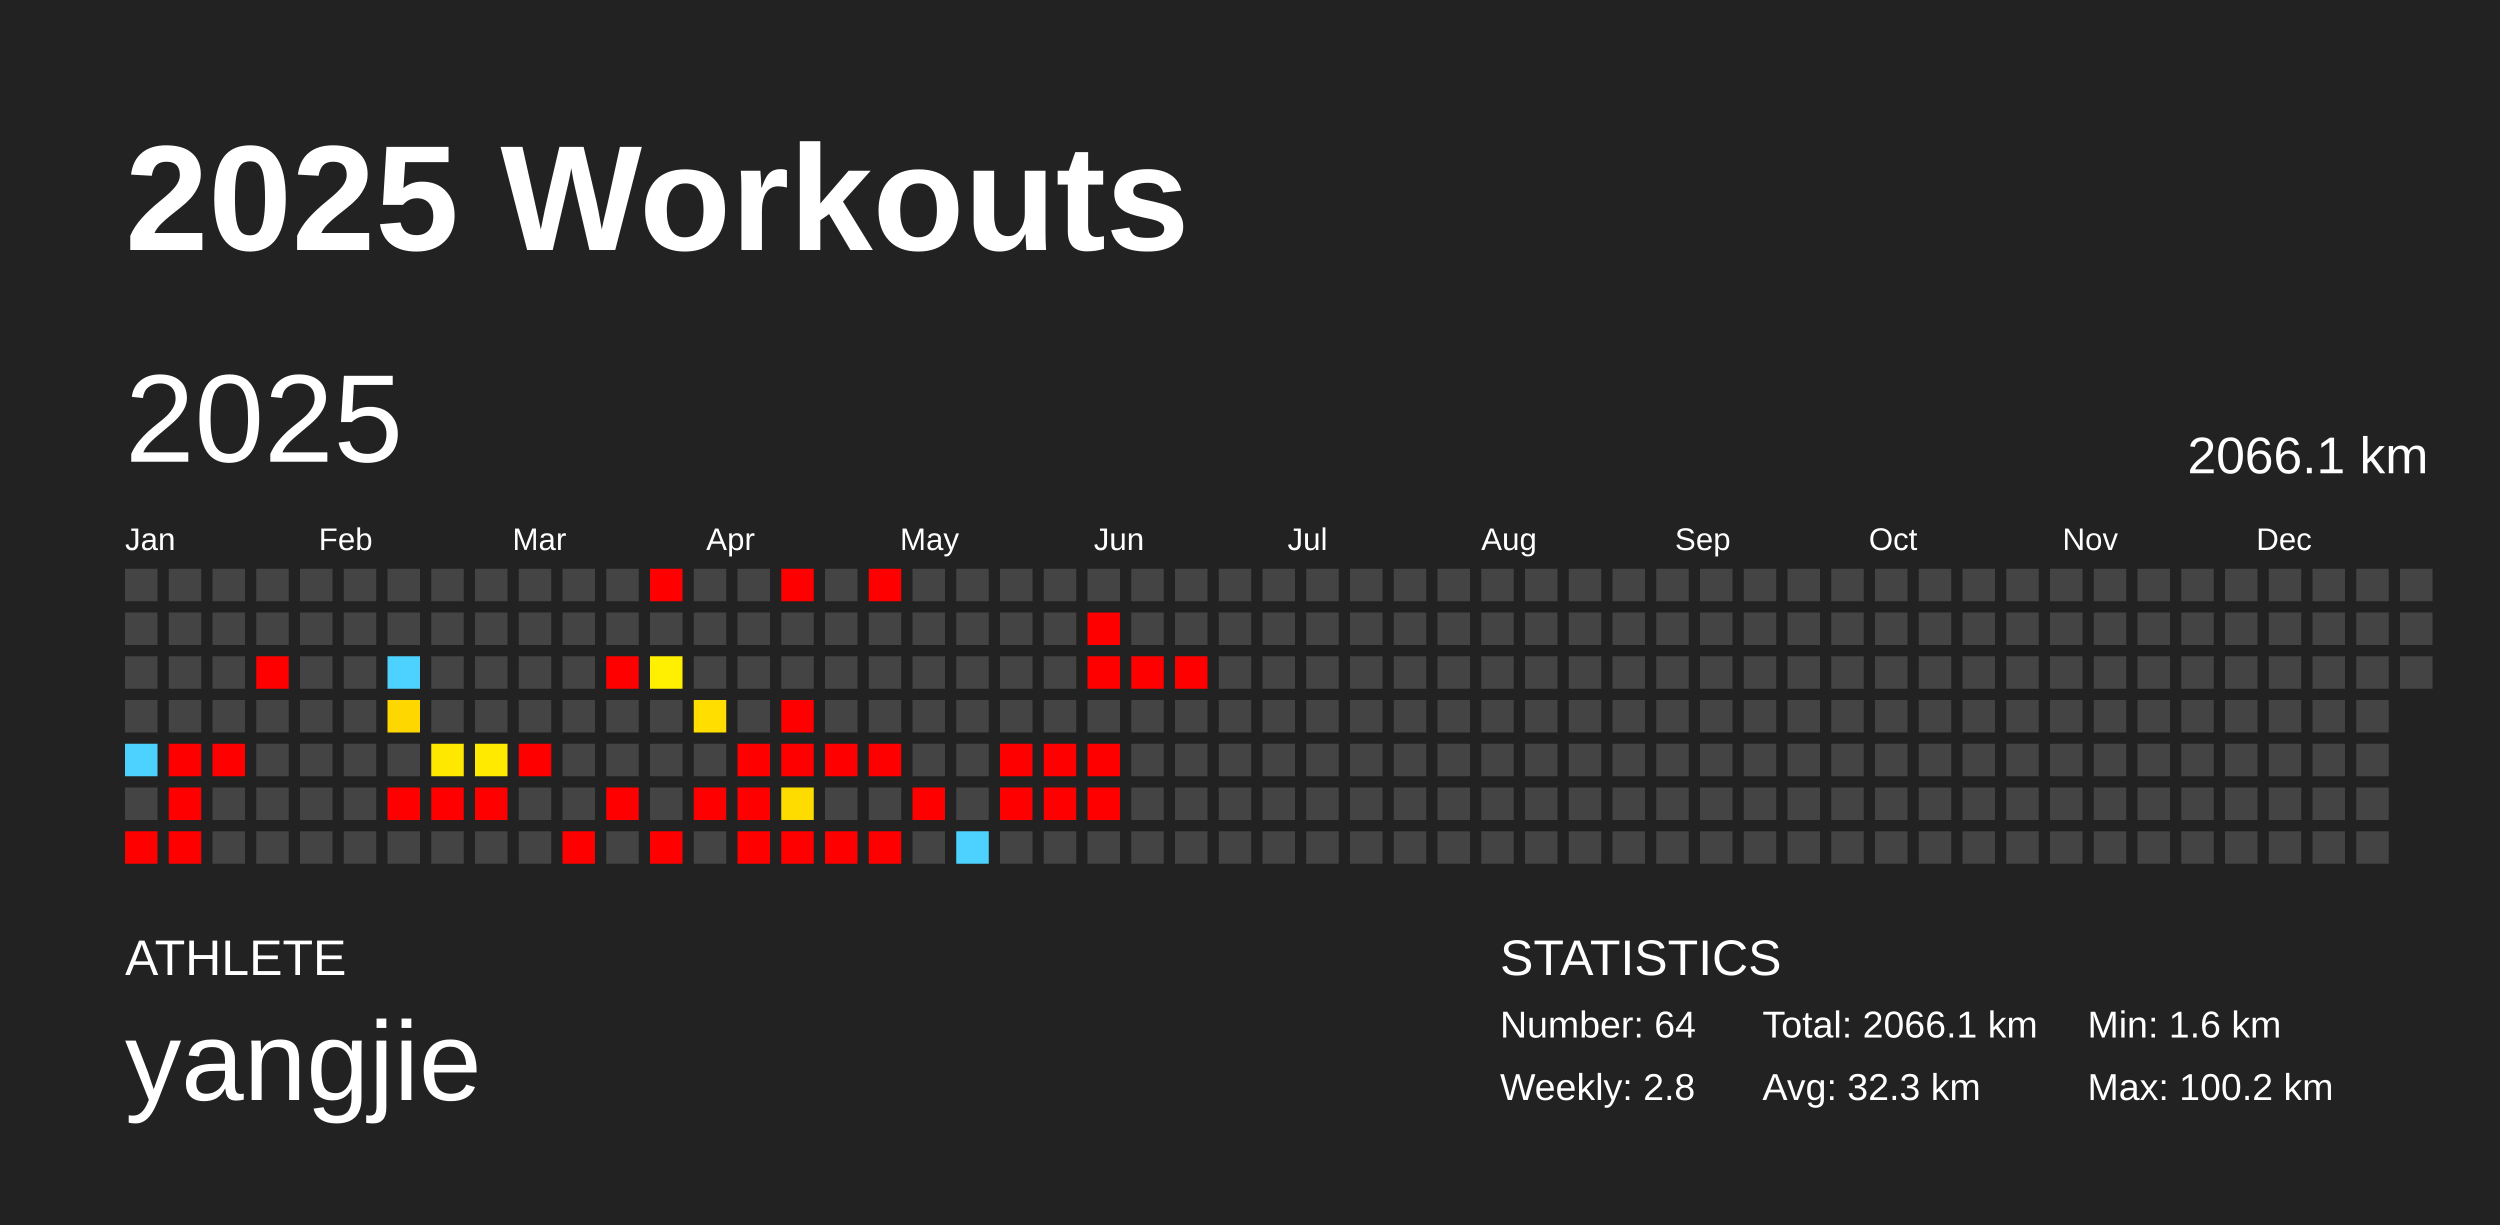
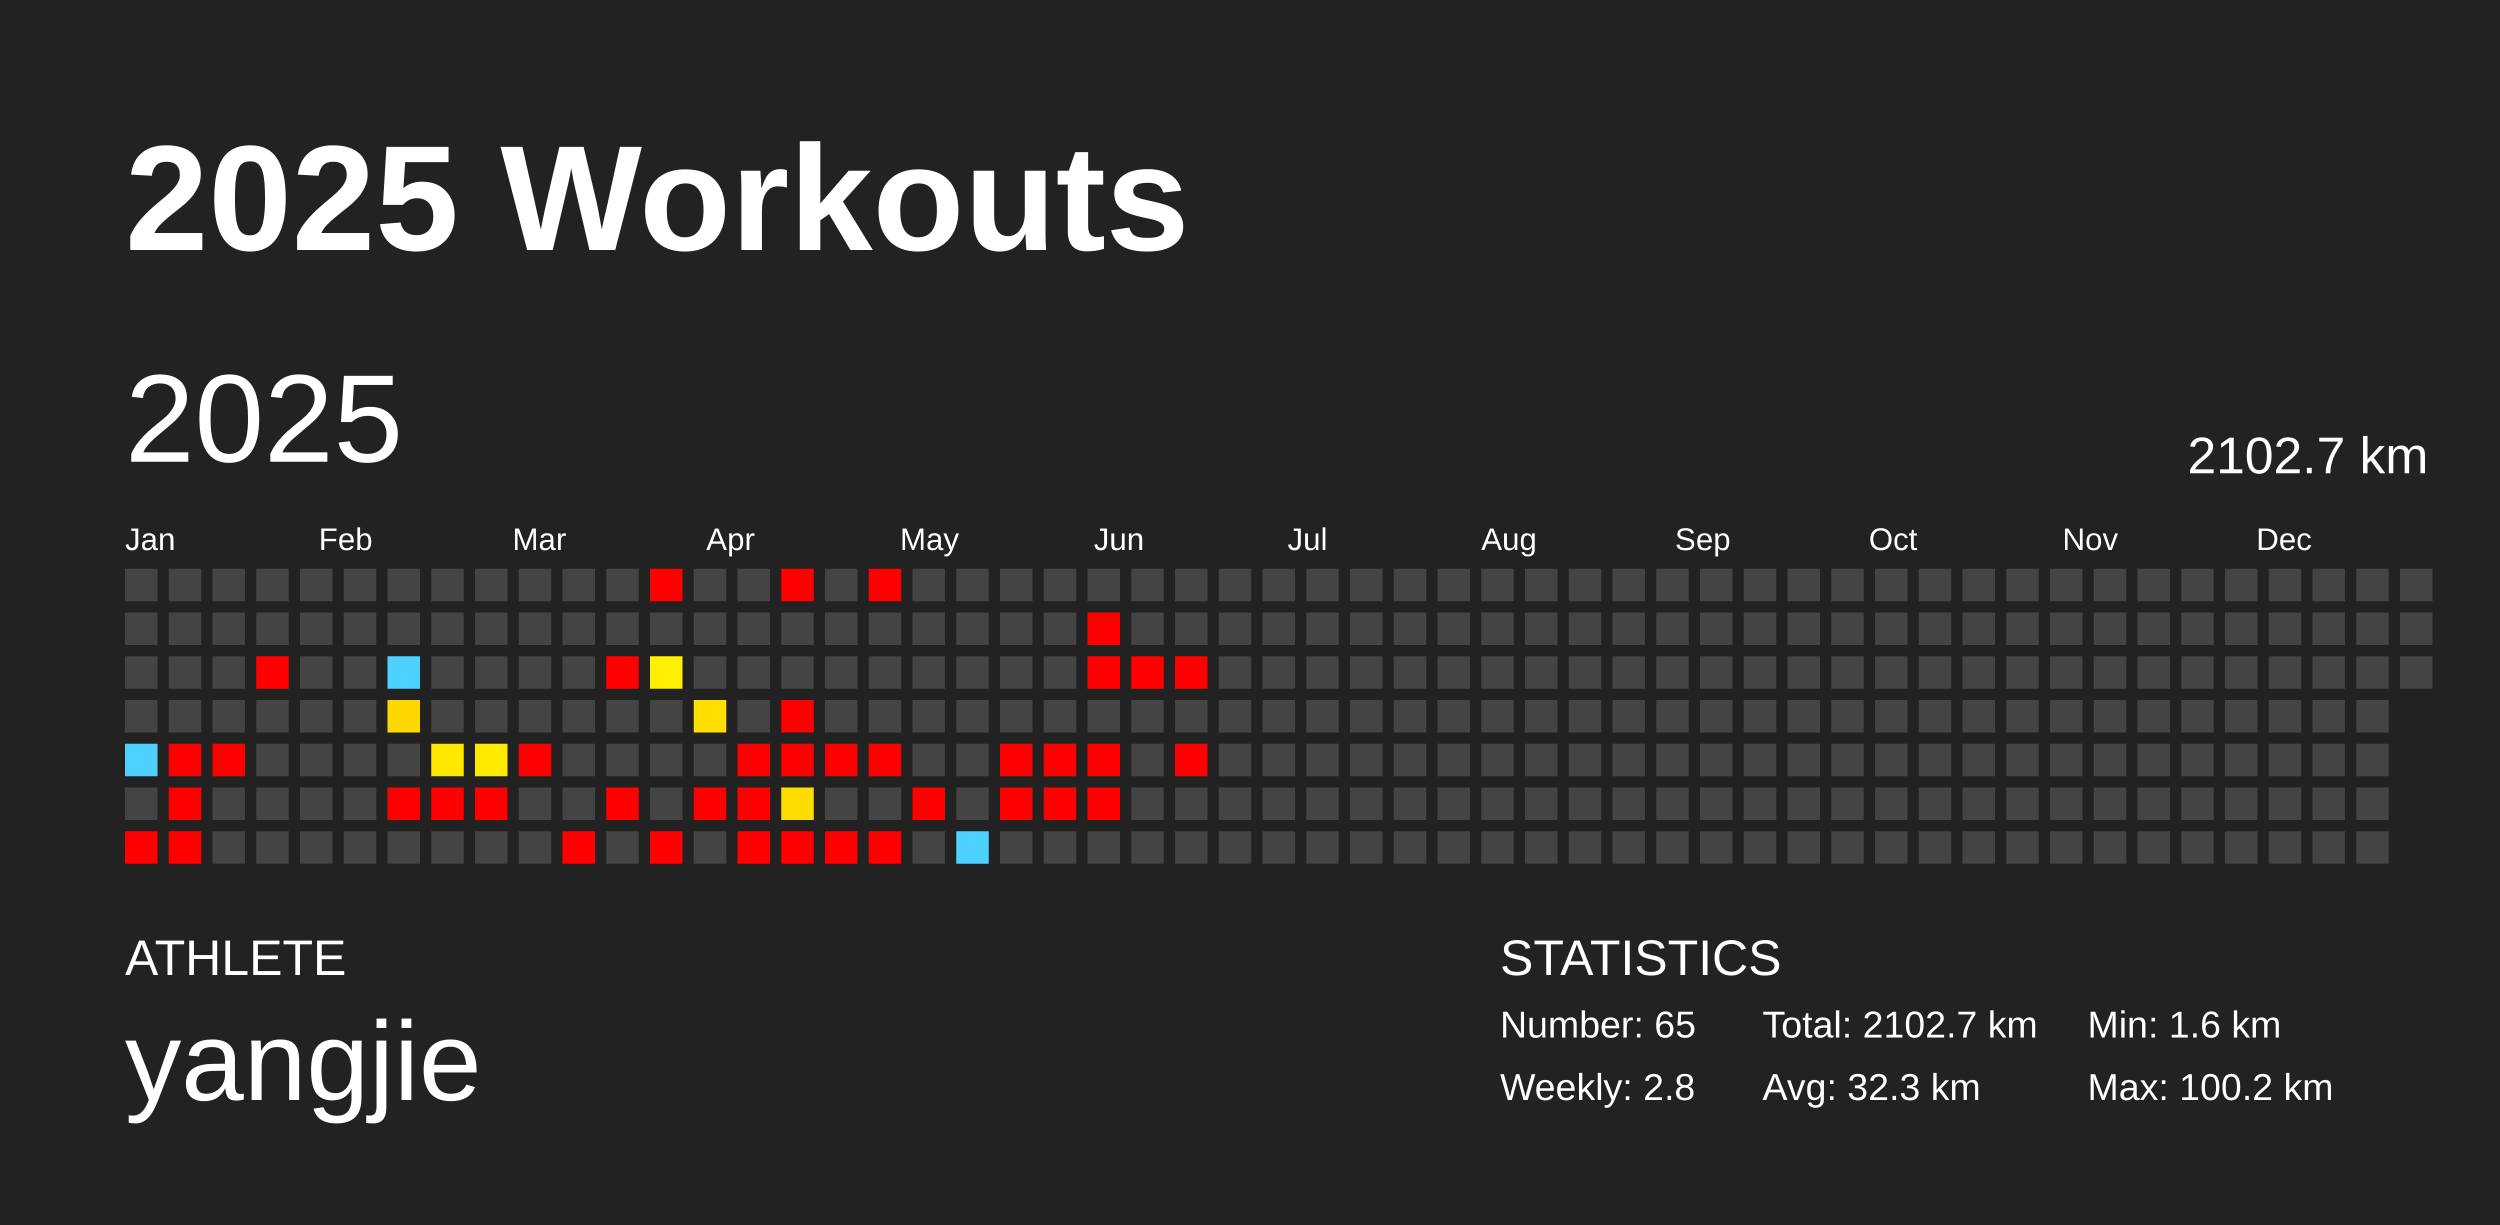
<svg xmlns="http://www.w3.org/2000/svg" baseProfile="full" height="98mm" version="1.1" viewBox="0,0,200,98" width="200mm">
  <defs />
  <rect fill="#222222" height="98" width="200" x="0" y="0" />
  <text fill="#FFFFFF" style="font-size:12px; font-family:Arial; font-weight:bold;" x="10" y="20">2025 Workouts</text>
  <text fill="#FFFFFF" style="font-size:4px; font-family:Arial" x="10" y="78">ATHLETE</text>
  <text fill="#FFFFFF" style="font-size:9px; font-family:Arial" x="10" y="88">yangjie</text>
  <text fill="#FFFFFF" style="font-size:4px; font-family:Arial" x="120" y="78">STATISTICS</text>
-   <text fill="#FFFFFF" style="font-size:3px; font-family:Arial" x="120" y="83">Number: 64</text>
+   <text fill="#FFFFFF" style="font-size:3px; font-family:Arial" x="120" y="83">Number: 65</text>
  <text fill="#FFFFFF" style="font-size:3px; font-family:Arial" x="120" y="88">Weekly: 2.8</text>
-   <text fill="#FFFFFF" style="font-size:3px; font-family:Arial" x="141" y="83">Total: 2066.1 km</text>
+   <text fill="#FFFFFF" style="font-size:3px; font-family:Arial" x="141" y="83">Total: 2102.7 km</text>
  <text fill="#FFFFFF" style="font-size:3px; font-family:Arial" x="141" y="88">Avg: 32.3 km</text>
  <text fill="#FFFFFF" style="font-size:3px; font-family:Arial" x="167" y="83">Min: 1.6 km</text>
  <text fill="#FFFFFF" style="font-size:3px; font-family:Arial" x="167" y="88">Max: 100.2 km</text>
  <text dominant-baseline="hanging" fill="#FFFFFF" style="font-size:10.0px; font-family:Arial;" x="10" y="30">2025</text>
-   <text dominant-baseline="hanging" fill="#FFFFFF" style="font-size:4.125px; font-family:Arial;" x="175" y="35">2066.1 km</text>
+   <text dominant-baseline="hanging" fill="#FFFFFF" style="font-size:4.125px; font-family:Arial;" x="175" y="35">2102.7 km</text>
  <text fill="#FFFFFF" style="font-size:2.5px; font-family:Arial" x="10.0" y="44">Jan</text>
  <text fill="#FFFFFF" style="font-size:2.5px; font-family:Arial" x="25.5" y="44">Feb</text>
  <text fill="#FFFFFF" style="font-size:2.5px; font-family:Arial" x="41.0" y="44">Mar</text>
  <text fill="#FFFFFF" style="font-size:2.5px; font-family:Arial" x="56.5" y="44">Apr</text>
  <text fill="#FFFFFF" style="font-size:2.5px; font-family:Arial" x="72.0" y="44">May</text>
  <text fill="#FFFFFF" style="font-size:2.5px; font-family:Arial" x="87.5" y="44">Jun</text>
  <text fill="#FFFFFF" style="font-size:2.5px; font-family:Arial" x="103.0" y="44">Jul</text>
  <text fill="#FFFFFF" style="font-size:2.5px; font-family:Arial" x="118.5" y="44">Aug</text>
  <text fill="#FFFFFF" style="font-size:2.5px; font-family:Arial" x="134.0" y="44">Sep</text>
  <text fill="#FFFFFF" style="font-size:2.5px; font-family:Arial" x="149.5" y="44">Oct</text>
  <text fill="#FFFFFF" style="font-size:2.5px; font-family:Arial" x="165.0" y="44">Nov</text>
  <text fill="#FFFFFF" style="font-size:2.5px; font-family:Arial" x="180.5" y="44">Dec</text>
  <rect fill="#444444" height="2.6" width="2.6" x="10.0" y="45.5" />
  <rect fill="#444444" height="2.6" width="2.6" x="10.0" y="49.0" />
  <rect fill="#444444" height="2.6" width="2.6" x="10.0" y="52.5" />
  <rect fill="#444444" height="2.6" width="2.6" x="10.0" y="56.0" />
  <rect fill="#4dd2ff" height="2.6" width="2.6" x="10.0" y="59.5" />
  <rect fill="#444444" height="2.6" width="2.6" x="10.0" y="63.0" />
  <rect fill="red" height="2.6" width="2.6" x="10.0" y="66.5" />
  <rect fill="#444444" height="2.6" width="2.6" x="13.5" y="45.5" />
  <rect fill="#444444" height="2.6" width="2.6" x="13.5" y="49.0" />
  <rect fill="#444444" height="2.6" width="2.6" x="13.5" y="52.5" />
  <rect fill="#444444" height="2.6" width="2.6" x="13.5" y="56.0" />
  <rect fill="red" height="2.6" width="2.6" x="13.5" y="59.5" />
  <rect fill="red" height="2.6" width="2.6" x="13.5" y="63.0" />
  <rect fill="red" height="2.6" width="2.6" x="13.5" y="66.5" />
  <rect fill="#444444" height="2.6" width="2.6" x="17.0" y="45.5" />
  <rect fill="#444444" height="2.6" width="2.6" x="17.0" y="49.0" />
  <rect fill="#444444" height="2.6" width="2.6" x="17.0" y="52.5" />
  <rect fill="#444444" height="2.6" width="2.6" x="17.0" y="56.0" />
  <rect fill="red" height="2.6" width="2.6" x="17.0" y="59.5" />
  <rect fill="#444444" height="2.6" width="2.6" x="17.0" y="63.0" />
  <rect fill="#444444" height="2.6" width="2.6" x="17.0" y="66.5" />
  <rect fill="#444444" height="2.6" width="2.6" x="20.5" y="45.5" />
  <rect fill="#444444" height="2.6" width="2.6" x="20.5" y="49.0" />
  <rect fill="red" height="2.6" width="2.6" x="20.5" y="52.5" />
  <rect fill="#444444" height="2.6" width="2.6" x="20.5" y="56.0" />
  <rect fill="#444444" height="2.6" width="2.6" x="20.5" y="59.5" />
  <rect fill="#444444" height="2.6" width="2.6" x="20.5" y="63.0" />
  <rect fill="#444444" height="2.6" width="2.6" x="20.5" y="66.5" />
  <rect fill="#444444" height="2.6" width="2.6" x="24.0" y="45.5" />
  <rect fill="#444444" height="2.6" width="2.6" x="24.0" y="49.0" />
  <rect fill="#444444" height="2.6" width="2.6" x="24.0" y="52.5" />
  <rect fill="#444444" height="2.6" width="2.6" x="24.0" y="56.0" />
  <rect fill="#444444" height="2.6" width="2.6" x="24.0" y="59.5" />
  <rect fill="#444444" height="2.6" width="2.6" x="24.0" y="63.0" />
  <rect fill="#444444" height="2.6" width="2.6" x="24.0" y="66.5" />
  <rect fill="#444444" height="2.6" width="2.6" x="27.5" y="45.5" />
  <rect fill="#444444" height="2.6" width="2.6" x="27.5" y="49.0" />
  <rect fill="#444444" height="2.6" width="2.6" x="27.5" y="52.5" />
  <rect fill="#444444" height="2.6" width="2.6" x="27.5" y="56.0" />
  <rect fill="#444444" height="2.6" width="2.6" x="27.5" y="59.5" />
  <rect fill="#444444" height="2.6" width="2.6" x="27.5" y="63.0" />
  <rect fill="#444444" height="2.6" width="2.6" x="27.5" y="66.5" />
  <rect fill="#444444" height="2.6" width="2.6" x="31.0" y="45.5" />
  <rect fill="#444444" height="2.6" width="2.6" x="31.0" y="49.0" />
  <rect fill="#4dd2ff" height="2.6" width="2.6" x="31.0" y="52.5" />
  <rect fill="#ffd700" height="2.6" width="2.6" x="31.0" y="56.0" />
  <rect fill="#444444" height="2.6" width="2.6" x="31.0" y="59.5" />
  <rect fill="red" height="2.6" width="2.6" x="31.0" y="63.0" />
  <rect fill="#444444" height="2.6" width="2.6" x="31.0" y="66.5" />
  <rect fill="#444444" height="2.6" width="2.6" x="34.5" y="45.5" />
  <rect fill="#444444" height="2.6" width="2.6" x="34.5" y="49.0" />
  <rect fill="#444444" height="2.6" width="2.6" x="34.5" y="52.5" />
  <rect fill="#444444" height="2.6" width="2.6" x="34.5" y="56.0" />
  <rect fill="#ffe800" height="2.6" width="2.6" x="34.5" y="59.5" />
  <rect fill="red" height="2.6" width="2.6" x="34.5" y="63.0" />
  <rect fill="#444444" height="2.6" width="2.6" x="34.5" y="66.5" />
  <rect fill="#444444" height="2.6" width="2.6" x="38.0" y="45.5" />
  <rect fill="#444444" height="2.6" width="2.6" x="38.0" y="49.0" />
  <rect fill="#444444" height="2.6" width="2.6" x="38.0" y="52.5" />
  <rect fill="#444444" height="2.6" width="2.6" x="38.0" y="56.0" />
  <rect fill="#ffea00" height="2.6" width="2.6" x="38.0" y="59.5" />
  <rect fill="red" height="2.6" width="2.6" x="38.0" y="63.0" />
  <rect fill="#444444" height="2.6" width="2.6" x="38.0" y="66.5" />
  <rect fill="#444444" height="2.6" width="2.6" x="41.5" y="45.5" />
  <rect fill="#444444" height="2.6" width="2.6" x="41.5" y="49.0" />
  <rect fill="#444444" height="2.6" width="2.6" x="41.5" y="52.5" />
  <rect fill="#444444" height="2.6" width="2.6" x="41.5" y="56.0" />
  <rect fill="red" height="2.6" width="2.6" x="41.5" y="59.5" />
  <rect fill="#444444" height="2.6" width="2.6" x="41.5" y="63.0" />
  <rect fill="#444444" height="2.6" width="2.6" x="41.5" y="66.5" />
  <rect fill="#444444" height="2.6" width="2.6" x="45.0" y="45.5" />
  <rect fill="#444444" height="2.6" width="2.6" x="45.0" y="49.0" />
  <rect fill="#444444" height="2.6" width="2.6" x="45.0" y="52.5" />
  <rect fill="#444444" height="2.6" width="2.6" x="45.0" y="56.0" />
  <rect fill="#444444" height="2.6" width="2.6" x="45.0" y="59.5" />
  <rect fill="#444444" height="2.6" width="2.6" x="45.0" y="63.0" />
  <rect fill="red" height="2.6" width="2.6" x="45.0" y="66.5" />
  <rect fill="#444444" height="2.6" width="2.6" x="48.5" y="45.5" />
  <rect fill="#444444" height="2.6" width="2.6" x="48.5" y="49.0" />
  <rect fill="red" height="2.6" width="2.6" x="48.5" y="52.5" />
  <rect fill="#444444" height="2.6" width="2.6" x="48.5" y="56.0" />
  <rect fill="#444444" height="2.6" width="2.6" x="48.5" y="59.5" />
  <rect fill="red" height="2.6" width="2.6" x="48.5" y="63.0" />
  <rect fill="#444444" height="2.6" width="2.6" x="48.5" y="66.5" />
  <rect fill="red" height="2.6" width="2.6" x="52.0" y="45.5" />
  <rect fill="#444444" height="2.6" width="2.6" x="52.0" y="49.0" />
  <rect fill="#ffef00" height="2.6" width="2.6" x="52.0" y="52.5" />
  <rect fill="#444444" height="2.6" width="2.6" x="52.0" y="56.0" />
  <rect fill="#444444" height="2.6" width="2.6" x="52.0" y="59.5" />
  <rect fill="#444444" height="2.6" width="2.6" x="52.0" y="63.0" />
  <rect fill="red" height="2.6" width="2.6" x="52.0" y="66.5" />
  <rect fill="#444444" height="2.6" width="2.6" x="55.5" y="45.5" />
  <rect fill="#444444" height="2.6" width="2.6" x="55.5" y="49.0" />
  <rect fill="#444444" height="2.6" width="2.6" x="55.5" y="52.5" />
  <rect fill="#ffde00" height="2.6" width="2.6" x="55.5" y="56.0" />
  <rect fill="#444444" height="2.6" width="2.6" x="55.5" y="59.5" />
  <rect fill="red" height="2.6" width="2.6" x="55.5" y="63.0" />
  <rect fill="#444444" height="2.6" width="2.6" x="55.5" y="66.5" />
  <rect fill="#444444" height="2.6" width="2.6" x="59.0" y="45.5" />
  <rect fill="#444444" height="2.6" width="2.6" x="59.0" y="49.0" />
  <rect fill="#444444" height="2.6" width="2.6" x="59.0" y="52.5" />
  <rect fill="#444444" height="2.6" width="2.6" x="59.0" y="56.0" />
  <rect fill="red" height="2.6" width="2.6" x="59.0" y="59.5" />
  <rect fill="red" height="2.6" width="2.6" x="59.0" y="63.0" />
  <rect fill="red" height="2.6" width="2.6" x="59.0" y="66.5" />
  <rect fill="red" height="2.6" width="2.6" x="62.5" y="45.5" />
  <rect fill="#444444" height="2.6" width="2.6" x="62.5" y="49.0" />
  <rect fill="#444444" height="2.6" width="2.6" x="62.5" y="52.5" />
  <rect fill="red" height="2.6" width="2.6" x="62.5" y="56.0" />
  <rect fill="red" height="2.6" width="2.6" x="62.5" y="59.5" />
  <rect fill="#ffdc00" height="2.6" width="2.6" x="62.5" y="63.0" />
  <rect fill="red" height="2.6" width="2.6" x="62.5" y="66.5" />
  <rect fill="#444444" height="2.6" width="2.6" x="66.0" y="45.5" />
  <rect fill="#444444" height="2.6" width="2.6" x="66.0" y="49.0" />
  <rect fill="#444444" height="2.6" width="2.6" x="66.0" y="52.5" />
  <rect fill="#444444" height="2.6" width="2.6" x="66.0" y="56.0" />
  <rect fill="red" height="2.6" width="2.6" x="66.0" y="59.5" />
  <rect fill="#444444" height="2.6" width="2.6" x="66.0" y="63.0" />
  <rect fill="red" height="2.6" width="2.6" x="66.0" y="66.5" />
  <rect fill="red" height="2.6" width="2.6" x="69.5" y="45.5" />
  <rect fill="#444444" height="2.6" width="2.6" x="69.5" y="49.0" />
  <rect fill="#444444" height="2.6" width="2.6" x="69.5" y="52.5" />
  <rect fill="#444444" height="2.6" width="2.6" x="69.5" y="56.0" />
  <rect fill="red" height="2.6" width="2.6" x="69.5" y="59.5" />
  <rect fill="#444444" height="2.6" width="2.6" x="69.5" y="63.0" />
  <rect fill="red" height="2.6" width="2.6" x="69.5" y="66.5" />
  <rect fill="#444444" height="2.6" width="2.6" x="73.0" y="45.5" />
  <rect fill="#444444" height="2.6" width="2.6" x="73.0" y="49.0" />
  <rect fill="#444444" height="2.6" width="2.6" x="73.0" y="52.5" />
  <rect fill="#444444" height="2.6" width="2.6" x="73.0" y="56.0" />
  <rect fill="#444444" height="2.6" width="2.6" x="73.0" y="59.5" />
  <rect fill="red" height="2.6" width="2.6" x="73.0" y="63.0" />
  <rect fill="#444444" height="2.6" width="2.6" x="73.0" y="66.5" />
  <rect fill="#444444" height="2.6" width="2.6" x="76.5" y="45.5" />
  <rect fill="#444444" height="2.6" width="2.6" x="76.5" y="49.0" />
  <rect fill="#444444" height="2.6" width="2.6" x="76.5" y="52.5" />
  <rect fill="#444444" height="2.6" width="2.6" x="76.5" y="56.0" />
  <rect fill="#444444" height="2.6" width="2.6" x="76.5" y="59.5" />
  <rect fill="#444444" height="2.6" width="2.6" x="76.5" y="63.0" />
  <rect fill="#4dd2ff" height="2.6" width="2.6" x="76.5" y="66.5" />
  <rect fill="#444444" height="2.6" width="2.6" x="80.0" y="45.5" />
  <rect fill="#444444" height="2.6" width="2.6" x="80.0" y="49.0" />
  <rect fill="#444444" height="2.6" width="2.6" x="80.0" y="52.5" />
  <rect fill="#444444" height="2.6" width="2.6" x="80.0" y="56.0" />
  <rect fill="red" height="2.6" width="2.6" x="80.0" y="59.5" />
  <rect fill="red" height="2.6" width="2.6" x="80.0" y="63.0" />
  <rect fill="#444444" height="2.6" width="2.6" x="80.0" y="66.5" />
  <rect fill="#444444" height="2.6" width="2.6" x="83.5" y="45.5" />
  <rect fill="#444444" height="2.6" width="2.6" x="83.5" y="49.0" />
  <rect fill="#444444" height="2.6" width="2.6" x="83.5" y="52.5" />
  <rect fill="#444444" height="2.6" width="2.6" x="83.5" y="56.0" />
  <rect fill="red" height="2.6" width="2.6" x="83.5" y="59.5" />
  <rect fill="red" height="2.6" width="2.6" x="83.5" y="63.0" />
  <rect fill="#444444" height="2.6" width="2.6" x="83.5" y="66.5" />
  <rect fill="#444444" height="2.6" width="2.6" x="87.0" y="45.5" />
  <rect fill="red" height="2.6" width="2.6" x="87.0" y="49.0" />
  <rect fill="red" height="2.6" width="2.6" x="87.0" y="52.5" />
  <rect fill="#444444" height="2.6" width="2.6" x="87.0" y="56.0" />
  <rect fill="red" height="2.6" width="2.6" x="87.0" y="59.5" />
  <rect fill="red" height="2.6" width="2.6" x="87.0" y="63.0" />
  <rect fill="#444444" height="2.6" width="2.6" x="87.0" y="66.5" />
  <rect fill="#444444" height="2.6" width="2.6" x="90.5" y="45.5" />
  <rect fill="#444444" height="2.6" width="2.6" x="90.5" y="49.0" />
  <rect fill="red" height="2.6" width="2.6" x="90.5" y="52.5" />
  <rect fill="#444444" height="2.6" width="2.6" x="90.5" y="56.0" />
  <rect fill="#444444" height="2.6" width="2.6" x="90.5" y="59.5" />
  <rect fill="#444444" height="2.6" width="2.6" x="90.5" y="63.0" />
  <rect fill="#444444" height="2.6" width="2.6" x="90.5" y="66.5" />
  <rect fill="#444444" height="2.6" width="2.6" x="94.0" y="45.5" />
  <rect fill="#444444" height="2.6" width="2.6" x="94.0" y="49.0" />
  <rect fill="red" height="2.6" width="2.6" x="94.0" y="52.5" />
  <rect fill="#444444" height="2.6" width="2.6" x="94.0" y="56.0" />
-   <rect fill="#444444" height="2.6" width="2.6" x="94.0" y="59.5" />
+   <rect fill="red" height="2.6" width="2.6" x="94.0" y="59.5" />
  <rect fill="#444444" height="2.6" width="2.6" x="94.0" y="63.0" />
  <rect fill="#444444" height="2.6" width="2.6" x="94.0" y="66.5" />
  <rect fill="#444444" height="2.6" width="2.6" x="97.5" y="45.5" />
  <rect fill="#444444" height="2.6" width="2.6" x="97.5" y="49.0" />
  <rect fill="#444444" height="2.6" width="2.6" x="97.5" y="52.5" />
  <rect fill="#444444" height="2.6" width="2.6" x="97.5" y="56.0" />
  <rect fill="#444444" height="2.6" width="2.6" x="97.5" y="59.5" />
  <rect fill="#444444" height="2.6" width="2.6" x="97.5" y="63.0" />
  <rect fill="#444444" height="2.6" width="2.6" x="97.5" y="66.5" />
  <rect fill="#444444" height="2.6" width="2.6" x="101.0" y="45.5" />
  <rect fill="#444444" height="2.6" width="2.6" x="101.0" y="49.0" />
  <rect fill="#444444" height="2.6" width="2.6" x="101.0" y="52.5" />
  <rect fill="#444444" height="2.6" width="2.6" x="101.0" y="56.0" />
  <rect fill="#444444" height="2.6" width="2.6" x="101.0" y="59.5" />
  <rect fill="#444444" height="2.6" width="2.6" x="101.0" y="63.0" />
  <rect fill="#444444" height="2.6" width="2.6" x="101.0" y="66.5" />
  <rect fill="#444444" height="2.6" width="2.6" x="104.5" y="45.5" />
  <rect fill="#444444" height="2.6" width="2.6" x="104.5" y="49.0" />
  <rect fill="#444444" height="2.6" width="2.6" x="104.5" y="52.5" />
  <rect fill="#444444" height="2.6" width="2.6" x="104.5" y="56.0" />
  <rect fill="#444444" height="2.6" width="2.6" x="104.5" y="59.5" />
  <rect fill="#444444" height="2.6" width="2.6" x="104.5" y="63.0" />
  <rect fill="#444444" height="2.6" width="2.6" x="104.5" y="66.5" />
  <rect fill="#444444" height="2.6" width="2.6" x="108.0" y="45.5" />
  <rect fill="#444444" height="2.6" width="2.6" x="108.0" y="49.0" />
  <rect fill="#444444" height="2.6" width="2.6" x="108.0" y="52.5" />
  <rect fill="#444444" height="2.6" width="2.6" x="108.0" y="56.0" />
  <rect fill="#444444" height="2.6" width="2.6" x="108.0" y="59.5" />
  <rect fill="#444444" height="2.6" width="2.6" x="108.0" y="63.0" />
  <rect fill="#444444" height="2.6" width="2.6" x="108.0" y="66.5" />
  <rect fill="#444444" height="2.6" width="2.6" x="111.5" y="45.5" />
  <rect fill="#444444" height="2.6" width="2.6" x="111.5" y="49.0" />
  <rect fill="#444444" height="2.6" width="2.6" x="111.5" y="52.5" />
  <rect fill="#444444" height="2.6" width="2.6" x="111.5" y="56.0" />
  <rect fill="#444444" height="2.6" width="2.6" x="111.5" y="59.5" />
  <rect fill="#444444" height="2.6" width="2.6" x="111.5" y="63.0" />
  <rect fill="#444444" height="2.6" width="2.6" x="111.5" y="66.5" />
  <rect fill="#444444" height="2.6" width="2.6" x="115.0" y="45.5" />
  <rect fill="#444444" height="2.6" width="2.6" x="115.0" y="49.0" />
  <rect fill="#444444" height="2.6" width="2.6" x="115.0" y="52.5" />
  <rect fill="#444444" height="2.6" width="2.6" x="115.0" y="56.0" />
  <rect fill="#444444" height="2.6" width="2.6" x="115.0" y="59.5" />
  <rect fill="#444444" height="2.6" width="2.6" x="115.0" y="63.0" />
  <rect fill="#444444" height="2.6" width="2.6" x="115.0" y="66.5" />
  <rect fill="#444444" height="2.6" width="2.6" x="118.5" y="45.5" />
  <rect fill="#444444" height="2.6" width="2.6" x="118.5" y="49.0" />
  <rect fill="#444444" height="2.6" width="2.6" x="118.5" y="52.5" />
  <rect fill="#444444" height="2.6" width="2.6" x="118.5" y="56.0" />
  <rect fill="#444444" height="2.6" width="2.6" x="118.5" y="59.5" />
  <rect fill="#444444" height="2.6" width="2.6" x="118.5" y="63.0" />
  <rect fill="#444444" height="2.6" width="2.6" x="118.5" y="66.5" />
  <rect fill="#444444" height="2.6" width="2.6" x="122.0" y="45.5" />
  <rect fill="#444444" height="2.6" width="2.6" x="122.0" y="49.0" />
  <rect fill="#444444" height="2.6" width="2.6" x="122.0" y="52.5" />
  <rect fill="#444444" height="2.6" width="2.6" x="122.0" y="56.0" />
  <rect fill="#444444" height="2.6" width="2.6" x="122.0" y="59.5" />
  <rect fill="#444444" height="2.6" width="2.6" x="122.0" y="63.0" />
  <rect fill="#444444" height="2.6" width="2.6" x="122.0" y="66.5" />
  <rect fill="#444444" height="2.6" width="2.6" x="125.5" y="45.5" />
  <rect fill="#444444" height="2.6" width="2.6" x="125.5" y="49.0" />
  <rect fill="#444444" height="2.6" width="2.6" x="125.5" y="52.5" />
  <rect fill="#444444" height="2.6" width="2.6" x="125.5" y="56.0" />
  <rect fill="#444444" height="2.6" width="2.6" x="125.5" y="59.5" />
  <rect fill="#444444" height="2.6" width="2.6" x="125.5" y="63.0" />
  <rect fill="#444444" height="2.6" width="2.6" x="125.5" y="66.5" />
  <rect fill="#444444" height="2.6" width="2.6" x="129.0" y="45.5" />
  <rect fill="#444444" height="2.6" width="2.6" x="129.0" y="49.0" />
  <rect fill="#444444" height="2.6" width="2.6" x="129.0" y="52.5" />
  <rect fill="#444444" height="2.6" width="2.6" x="129.0" y="56.0" />
  <rect fill="#444444" height="2.6" width="2.6" x="129.0" y="59.5" />
  <rect fill="#444444" height="2.6" width="2.6" x="129.0" y="63.0" />
  <rect fill="#444444" height="2.6" width="2.6" x="129.0" y="66.5" />
  <rect fill="#444444" height="2.6" width="2.6" x="132.5" y="45.5" />
  <rect fill="#444444" height="2.6" width="2.6" x="132.5" y="49.0" />
  <rect fill="#444444" height="2.6" width="2.6" x="132.5" y="52.5" />
  <rect fill="#444444" height="2.6" width="2.6" x="132.5" y="56.0" />
  <rect fill="#444444" height="2.6" width="2.6" x="132.5" y="59.5" />
  <rect fill="#444444" height="2.6" width="2.6" x="132.5" y="63.0" />
  <rect fill="#444444" height="2.6" width="2.6" x="132.5" y="66.5" />
  <rect fill="#444444" height="2.6" width="2.6" x="136.0" y="45.5" />
  <rect fill="#444444" height="2.6" width="2.6" x="136.0" y="49.0" />
  <rect fill="#444444" height="2.6" width="2.6" x="136.0" y="52.5" />
  <rect fill="#444444" height="2.6" width="2.6" x="136.0" y="56.0" />
  <rect fill="#444444" height="2.6" width="2.6" x="136.0" y="59.5" />
  <rect fill="#444444" height="2.6" width="2.6" x="136.0" y="63.0" />
  <rect fill="#444444" height="2.6" width="2.6" x="136.0" y="66.5" />
  <rect fill="#444444" height="2.6" width="2.6" x="139.5" y="45.5" />
  <rect fill="#444444" height="2.6" width="2.6" x="139.5" y="49.0" />
  <rect fill="#444444" height="2.6" width="2.6" x="139.5" y="52.5" />
  <rect fill="#444444" height="2.6" width="2.6" x="139.5" y="56.0" />
  <rect fill="#444444" height="2.6" width="2.6" x="139.5" y="59.5" />
  <rect fill="#444444" height="2.6" width="2.6" x="139.5" y="63.0" />
  <rect fill="#444444" height="2.6" width="2.6" x="139.5" y="66.5" />
  <rect fill="#444444" height="2.6" width="2.6" x="143.0" y="45.5" />
  <rect fill="#444444" height="2.6" width="2.6" x="143.0" y="49.0" />
  <rect fill="#444444" height="2.6" width="2.6" x="143.0" y="52.5" />
  <rect fill="#444444" height="2.6" width="2.6" x="143.0" y="56.0" />
  <rect fill="#444444" height="2.6" width="2.6" x="143.0" y="59.5" />
  <rect fill="#444444" height="2.6" width="2.6" x="143.0" y="63.0" />
  <rect fill="#444444" height="2.6" width="2.6" x="143.0" y="66.5" />
  <rect fill="#444444" height="2.6" width="2.6" x="146.5" y="45.5" />
  <rect fill="#444444" height="2.6" width="2.6" x="146.5" y="49.0" />
  <rect fill="#444444" height="2.6" width="2.6" x="146.5" y="52.5" />
  <rect fill="#444444" height="2.6" width="2.6" x="146.5" y="56.0" />
  <rect fill="#444444" height="2.6" width="2.6" x="146.5" y="59.5" />
  <rect fill="#444444" height="2.6" width="2.6" x="146.5" y="63.0" />
  <rect fill="#444444" height="2.6" width="2.6" x="146.5" y="66.5" />
  <rect fill="#444444" height="2.6" width="2.6" x="150.0" y="45.5" />
  <rect fill="#444444" height="2.6" width="2.6" x="150.0" y="49.0" />
  <rect fill="#444444" height="2.6" width="2.6" x="150.0" y="52.5" />
  <rect fill="#444444" height="2.6" width="2.6" x="150.0" y="56.0" />
  <rect fill="#444444" height="2.6" width="2.6" x="150.0" y="59.5" />
  <rect fill="#444444" height="2.6" width="2.6" x="150.0" y="63.0" />
  <rect fill="#444444" height="2.6" width="2.6" x="150.0" y="66.5" />
  <rect fill="#444444" height="2.6" width="2.6" x="153.5" y="45.5" />
  <rect fill="#444444" height="2.6" width="2.6" x="153.5" y="49.0" />
  <rect fill="#444444" height="2.6" width="2.6" x="153.5" y="52.5" />
  <rect fill="#444444" height="2.6" width="2.6" x="153.5" y="56.0" />
  <rect fill="#444444" height="2.6" width="2.6" x="153.5" y="59.5" />
  <rect fill="#444444" height="2.6" width="2.6" x="153.5" y="63.0" />
  <rect fill="#444444" height="2.6" width="2.6" x="153.5" y="66.5" />
  <rect fill="#444444" height="2.6" width="2.6" x="157.0" y="45.5" />
  <rect fill="#444444" height="2.6" width="2.6" x="157.0" y="49.0" />
  <rect fill="#444444" height="2.6" width="2.6" x="157.0" y="52.5" />
  <rect fill="#444444" height="2.6" width="2.6" x="157.0" y="56.0" />
  <rect fill="#444444" height="2.6" width="2.6" x="157.0" y="59.5" />
  <rect fill="#444444" height="2.6" width="2.6" x="157.0" y="63.0" />
  <rect fill="#444444" height="2.6" width="2.6" x="157.0" y="66.5" />
  <rect fill="#444444" height="2.6" width="2.6" x="160.5" y="45.5" />
  <rect fill="#444444" height="2.6" width="2.6" x="160.5" y="49.0" />
  <rect fill="#444444" height="2.6" width="2.6" x="160.5" y="52.5" />
  <rect fill="#444444" height="2.6" width="2.6" x="160.5" y="56.0" />
  <rect fill="#444444" height="2.6" width="2.6" x="160.5" y="59.5" />
  <rect fill="#444444" height="2.6" width="2.6" x="160.5" y="63.0" />
  <rect fill="#444444" height="2.6" width="2.6" x="160.5" y="66.5" />
  <rect fill="#444444" height="2.6" width="2.6" x="164.0" y="45.5" />
  <rect fill="#444444" height="2.6" width="2.6" x="164.0" y="49.0" />
  <rect fill="#444444" height="2.6" width="2.6" x="164.0" y="52.5" />
  <rect fill="#444444" height="2.6" width="2.6" x="164.0" y="56.0" />
  <rect fill="#444444" height="2.6" width="2.6" x="164.0" y="59.5" />
  <rect fill="#444444" height="2.6" width="2.6" x="164.0" y="63.0" />
  <rect fill="#444444" height="2.6" width="2.6" x="164.0" y="66.5" />
  <rect fill="#444444" height="2.6" width="2.6" x="167.5" y="45.5" />
  <rect fill="#444444" height="2.6" width="2.6" x="167.5" y="49.0" />
  <rect fill="#444444" height="2.6" width="2.6" x="167.5" y="52.5" />
  <rect fill="#444444" height="2.6" width="2.6" x="167.5" y="56.0" />
  <rect fill="#444444" height="2.6" width="2.6" x="167.5" y="59.5" />
  <rect fill="#444444" height="2.6" width="2.6" x="167.5" y="63.0" />
  <rect fill="#444444" height="2.6" width="2.6" x="167.5" y="66.5" />
  <rect fill="#444444" height="2.6" width="2.6" x="171.0" y="45.5" />
  <rect fill="#444444" height="2.6" width="2.6" x="171.0" y="49.0" />
  <rect fill="#444444" height="2.6" width="2.6" x="171.0" y="52.5" />
  <rect fill="#444444" height="2.6" width="2.6" x="171.0" y="56.0" />
  <rect fill="#444444" height="2.6" width="2.6" x="171.0" y="59.5" />
  <rect fill="#444444" height="2.6" width="2.6" x="171.0" y="63.0" />
  <rect fill="#444444" height="2.6" width="2.6" x="171.0" y="66.5" />
  <rect fill="#444444" height="2.6" width="2.6" x="174.5" y="45.5" />
  <rect fill="#444444" height="2.6" width="2.6" x="174.5" y="49.0" />
  <rect fill="#444444" height="2.6" width="2.6" x="174.5" y="52.5" />
  <rect fill="#444444" height="2.6" width="2.6" x="174.5" y="56.0" />
  <rect fill="#444444" height="2.6" width="2.6" x="174.5" y="59.5" />
  <rect fill="#444444" height="2.6" width="2.6" x="174.5" y="63.0" />
  <rect fill="#444444" height="2.6" width="2.6" x="174.5" y="66.5" />
  <rect fill="#444444" height="2.6" width="2.6" x="178.0" y="45.5" />
  <rect fill="#444444" height="2.6" width="2.6" x="178.0" y="49.0" />
  <rect fill="#444444" height="2.6" width="2.6" x="178.0" y="52.5" />
  <rect fill="#444444" height="2.6" width="2.6" x="178.0" y="56.0" />
  <rect fill="#444444" height="2.6" width="2.6" x="178.0" y="59.5" />
  <rect fill="#444444" height="2.6" width="2.6" x="178.0" y="63.0" />
  <rect fill="#444444" height="2.6" width="2.6" x="178.0" y="66.5" />
  <rect fill="#444444" height="2.6" width="2.6" x="181.5" y="45.5" />
  <rect fill="#444444" height="2.6" width="2.6" x="181.5" y="49.0" />
  <rect fill="#444444" height="2.6" width="2.6" x="181.5" y="52.5" />
  <rect fill="#444444" height="2.6" width="2.6" x="181.5" y="56.0" />
  <rect fill="#444444" height="2.6" width="2.6" x="181.5" y="59.5" />
  <rect fill="#444444" height="2.6" width="2.6" x="181.5" y="63.0" />
  <rect fill="#444444" height="2.6" width="2.6" x="181.5" y="66.5" />
  <rect fill="#444444" height="2.6" width="2.6" x="185.0" y="45.5" />
  <rect fill="#444444" height="2.6" width="2.6" x="185.0" y="49.0" />
  <rect fill="#444444" height="2.6" width="2.6" x="185.0" y="52.5" />
  <rect fill="#444444" height="2.6" width="2.6" x="185.0" y="56.0" />
  <rect fill="#444444" height="2.6" width="2.6" x="185.0" y="59.5" />
  <rect fill="#444444" height="2.6" width="2.6" x="185.0" y="63.0" />
  <rect fill="#444444" height="2.6" width="2.6" x="185.0" y="66.5" />
  <rect fill="#444444" height="2.6" width="2.6" x="188.5" y="45.5" />
  <rect fill="#444444" height="2.6" width="2.6" x="188.5" y="49.0" />
  <rect fill="#444444" height="2.6" width="2.6" x="188.5" y="52.5" />
  <rect fill="#444444" height="2.6" width="2.6" x="188.5" y="56.0" />
  <rect fill="#444444" height="2.6" width="2.6" x="188.5" y="59.5" />
  <rect fill="#444444" height="2.6" width="2.6" x="188.5" y="63.0" />
  <rect fill="#444444" height="2.6" width="2.6" x="188.5" y="66.5" />
  <rect fill="#444444" height="2.6" width="2.6" x="192.0" y="45.5" />
  <rect fill="#444444" height="2.6" width="2.6" x="192.0" y="49.0" />
  <rect fill="#444444" height="2.6" width="2.6" x="192.0" y="52.5" />
</svg>
